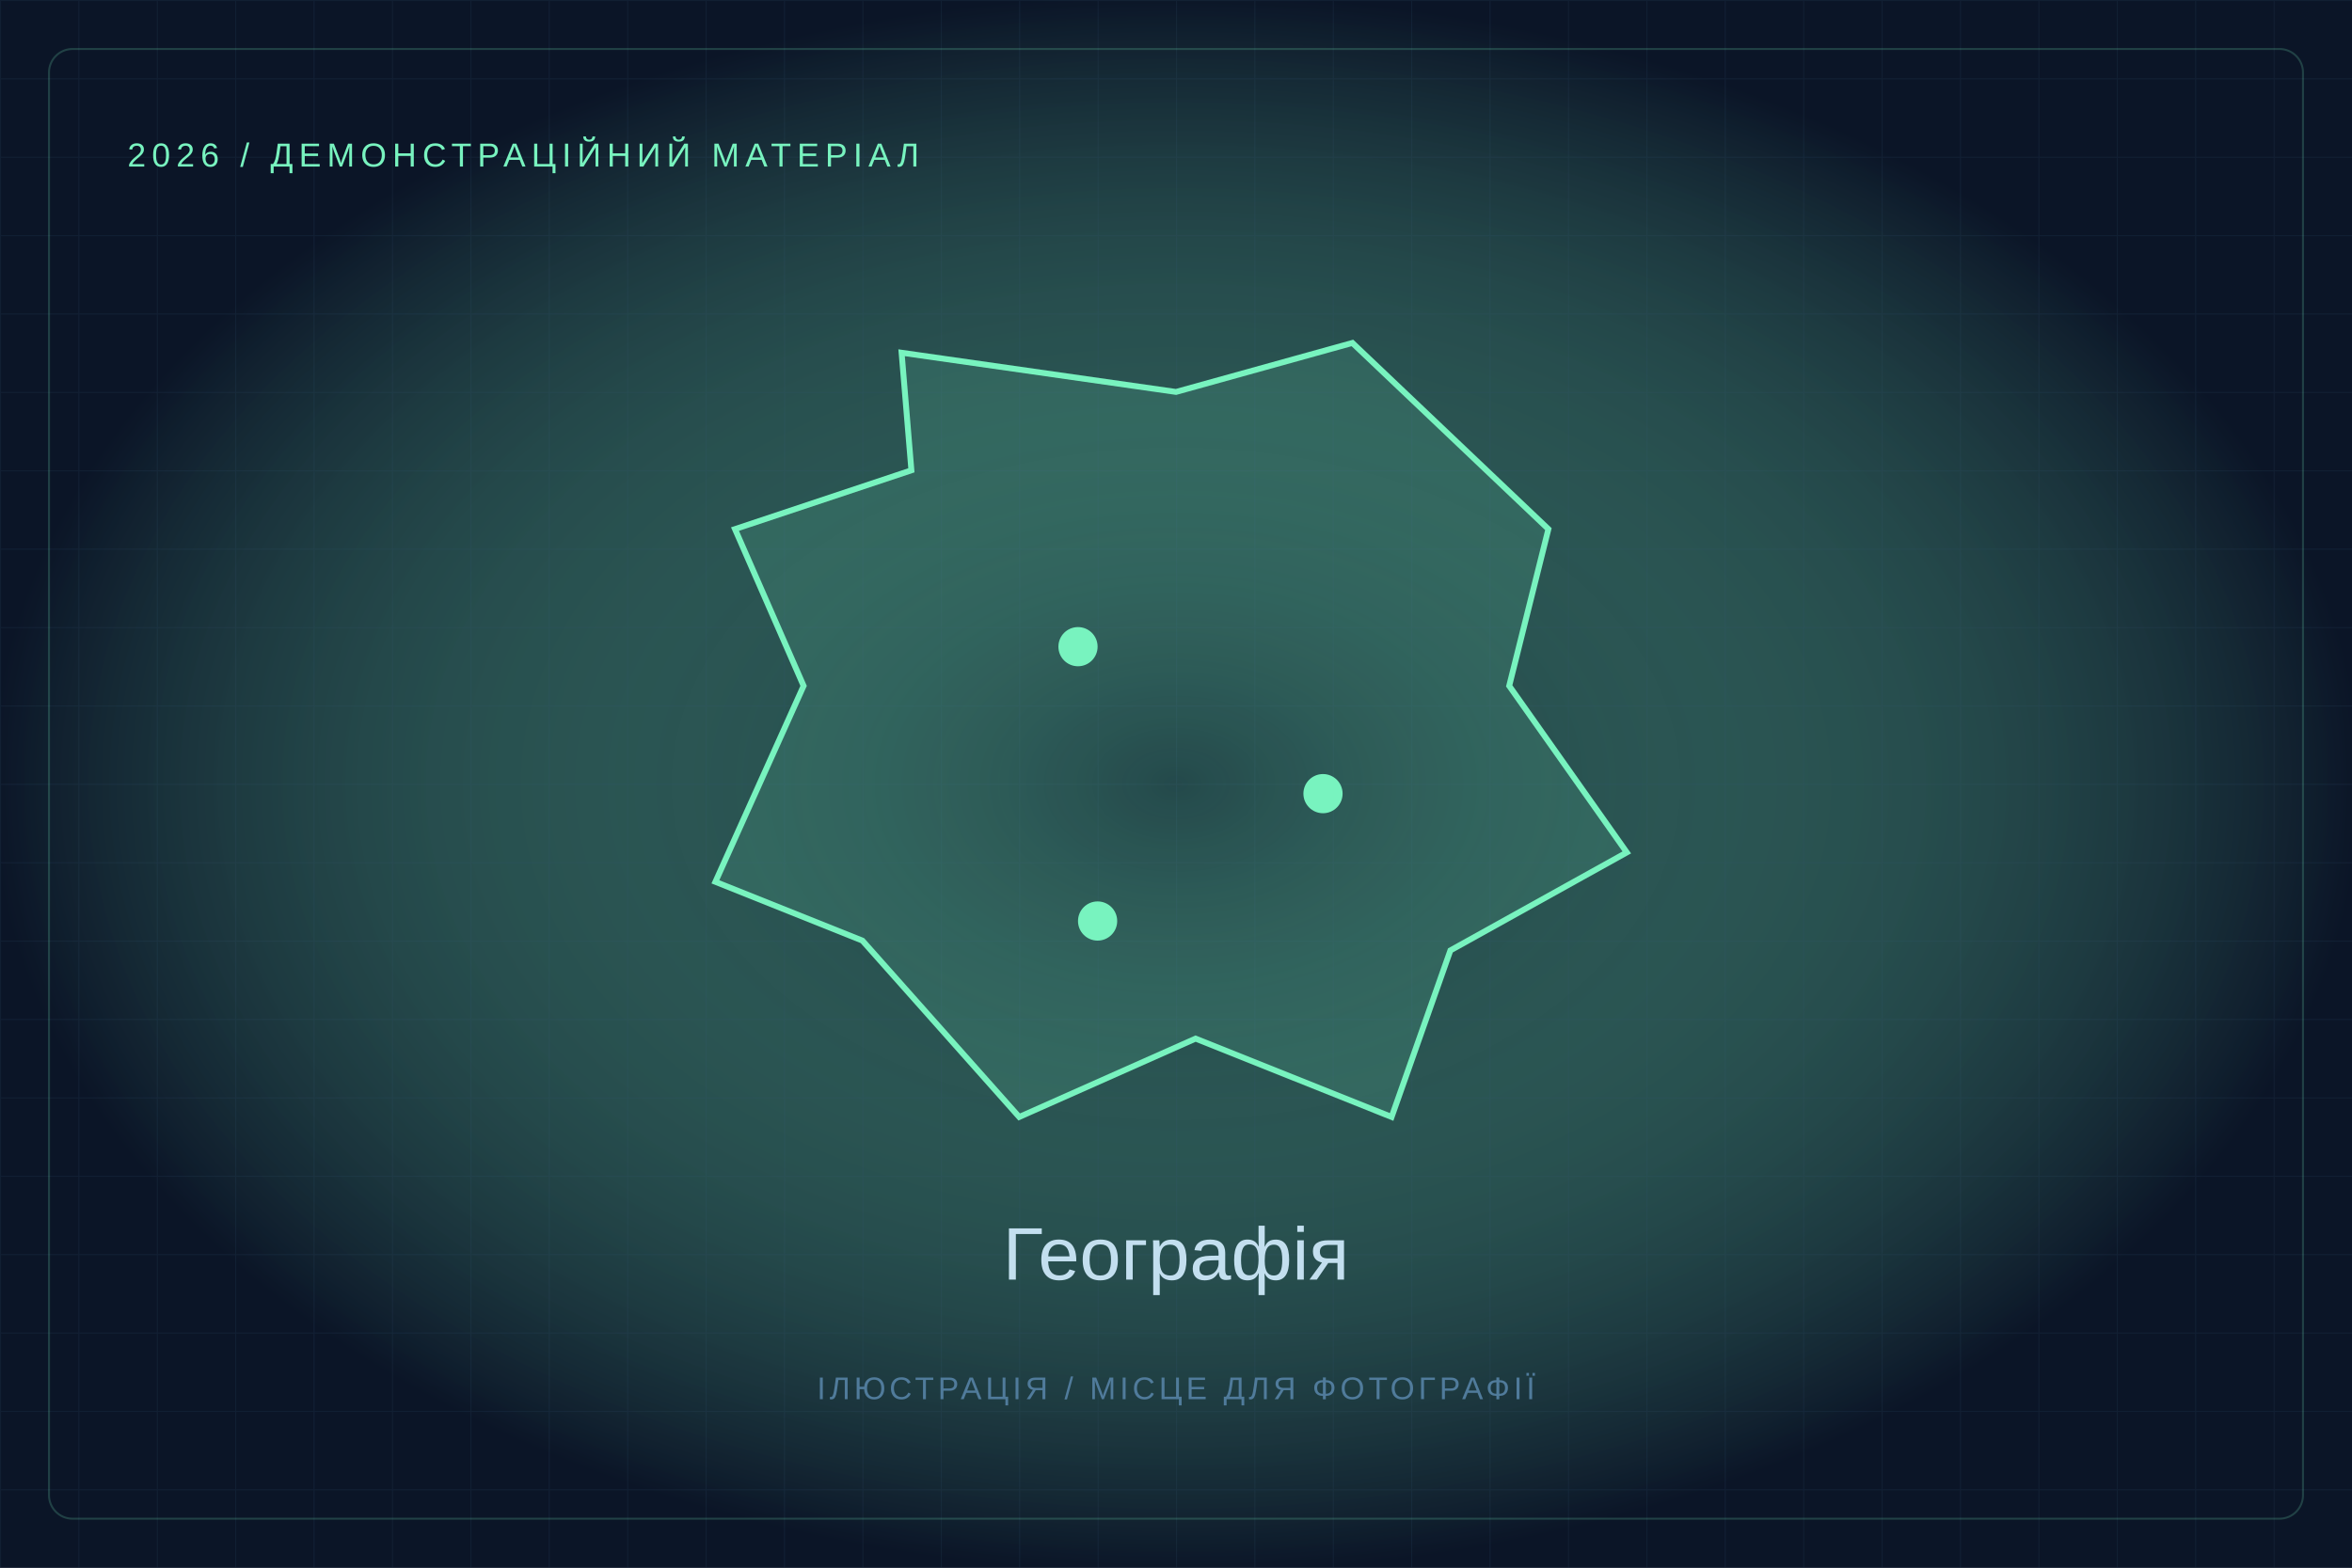
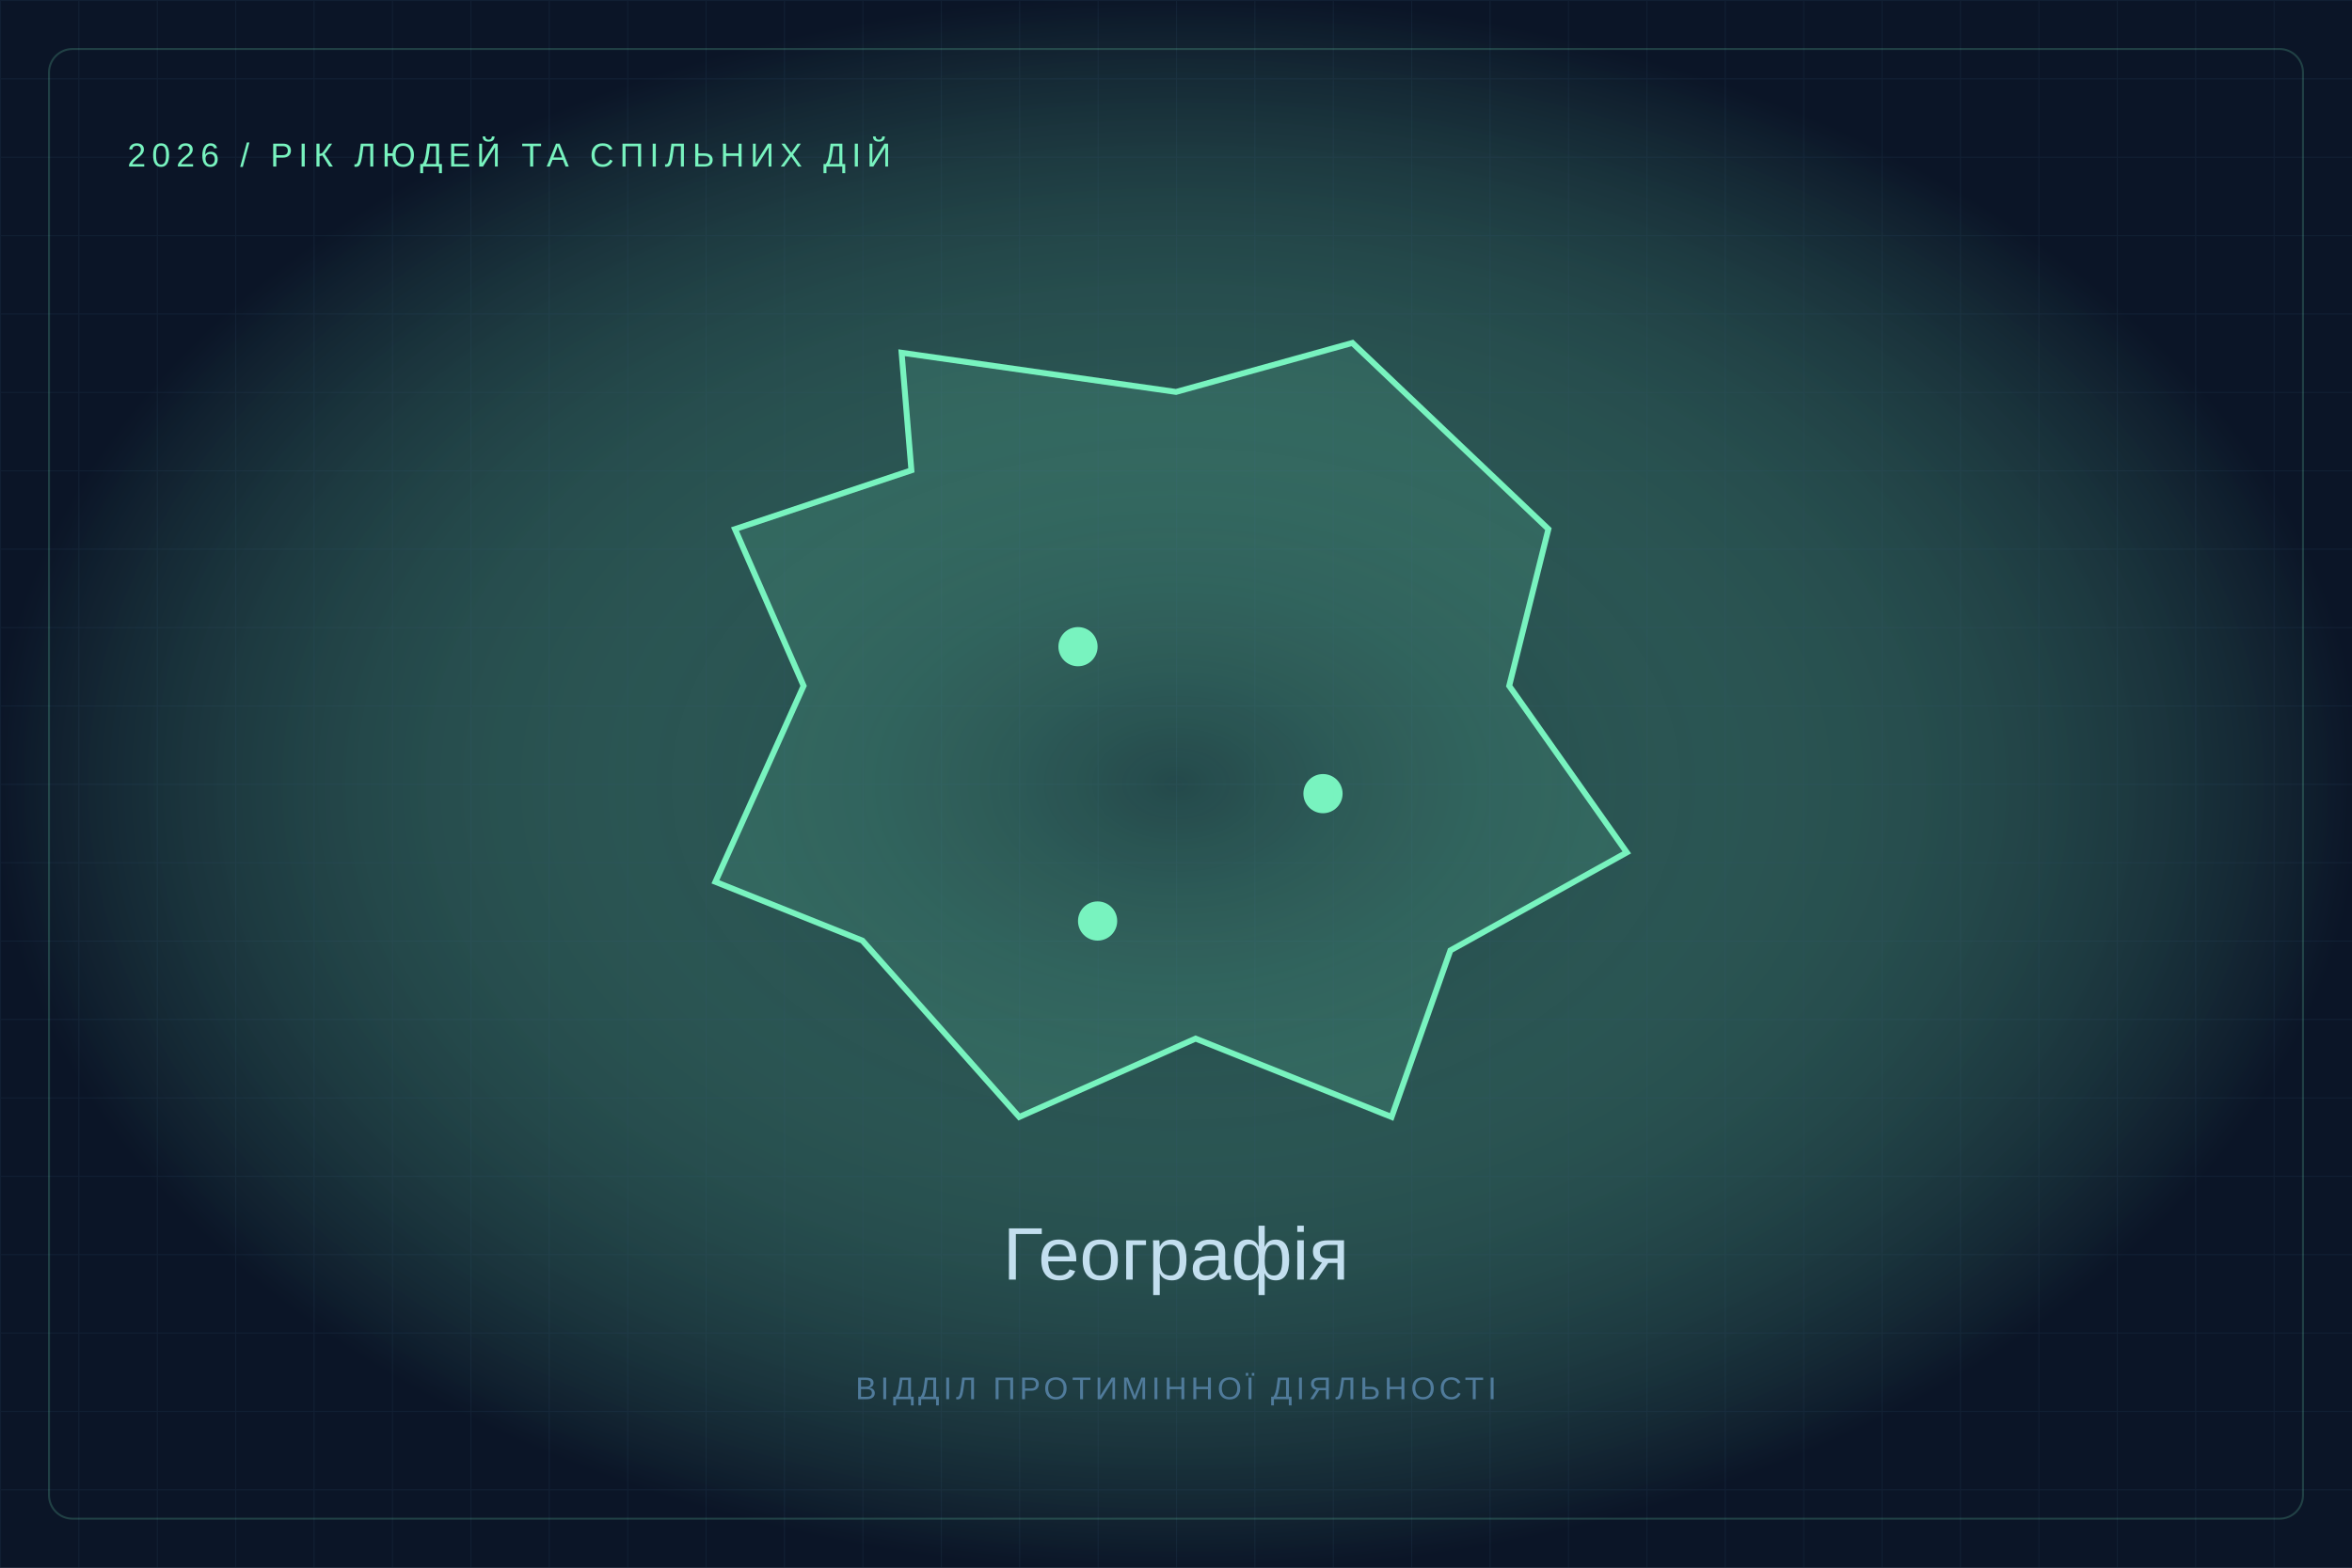
<svg xmlns="http://www.w3.org/2000/svg" width="1200" height="800" viewBox="0 0 1200 800">
  <defs>
    <radialGradient id="g">
      <stop stop-color="#78f3bf" stop-opacity=".13" />
      <stop offset="1" stop-color="#0b1527" />
    </radialGradient>
    <pattern id="p" width="40" height="40" patternUnits="userSpaceOnUse">
      <path d="M40 0H0v40" fill="none" stroke="#375b79" stroke-opacity=".15" />
    </pattern>
  </defs>
  <rect width="1200" height="800" fill="#0b1527" />
  <rect width="1200" height="800" fill="url(#g)" />
  <rect width="1200" height="800" fill="url(#p)" />
  <rect x="25" y="25" width="1150" height="750" rx="12" fill="none" stroke="#78f3bf" stroke-opacity=".2" />
-   <text x="65" y="85" font-family="Arial" font-size="17" letter-spacing="3" fill="#78f3bf">2026 / ДЕМОНСТРАЦІЙНИЙ МАТЕРІАЛ</text>
+   <text x="65" y="85" font-family="Rubik,Arial,sans-serif" font-size="17" letter-spacing="3" fill="#78f3bf">2026 / РІК ЛЮДЕЙ ТА СПІЛЬНИХ ДІЙ</text>
  <path d="M460 180l140 20 90-25 100 95-20 80 60 85-90 50-30 85-100-40-90 40-80-90-75-30 45-100-35-80 90-30z" fill="#78f3bf" fill-opacity=".12" stroke="#78f3bf" stroke-width="3" />
  <circle cx="550" cy="330" r="10" fill="#78f3bf" />
  <circle cx="675" cy="405" r="10" fill="#78f3bf" />
  <circle cx="560" cy="470" r="10" fill="#78f3bf" />
-   <text x="600" y="653" text-anchor="middle" font-family="Arial" font-size="38" fill="#c3dfef">Географія</text>
-   <text x="600" y="714" text-anchor="middle" font-family="Arial" font-size="16" letter-spacing="2" fill="#507b9b">ІЛЮСТРАЦІЯ / МІСЦЕ ДЛЯ ФОТОГРАФІЇ</text>
+   <text x="600" y="653" text-anchor="middle" font-family="Rubik,Arial,sans-serif" font-size="38" fill="#c3dfef">Географія</text>
+   <text x="600" y="714" text-anchor="middle" font-family="Rubik,Arial,sans-serif" font-size="16" letter-spacing="2" fill="#507b9b">ВІДДІЛ ПРОТИМІННОЇ ДІЯЛЬНОСТІ</text>
</svg>
